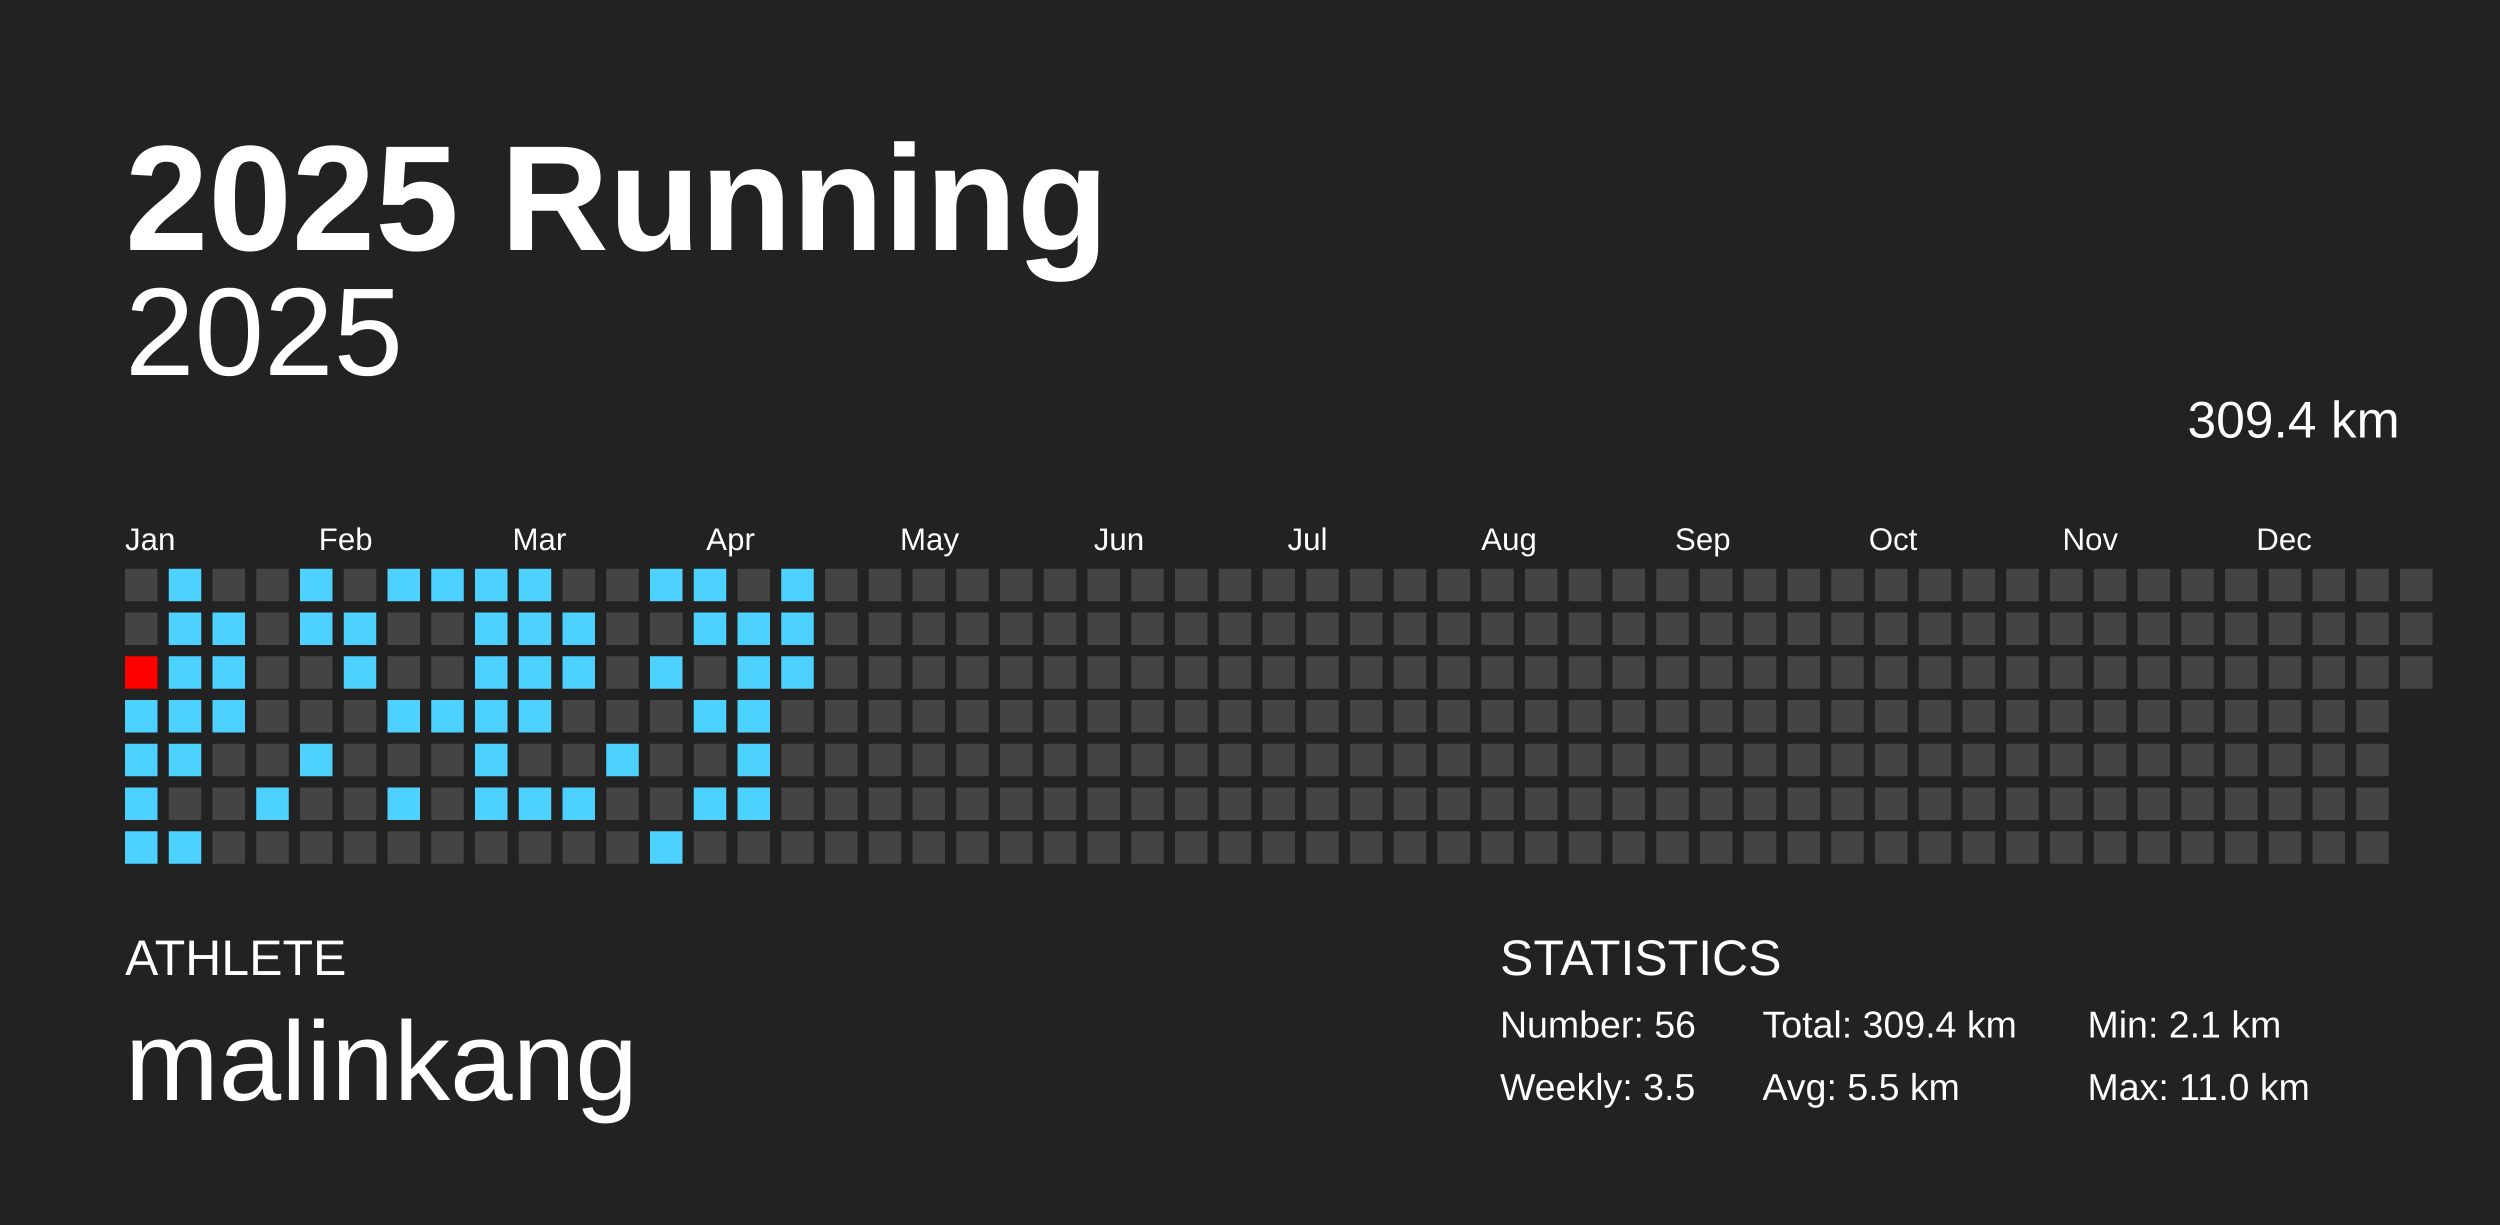
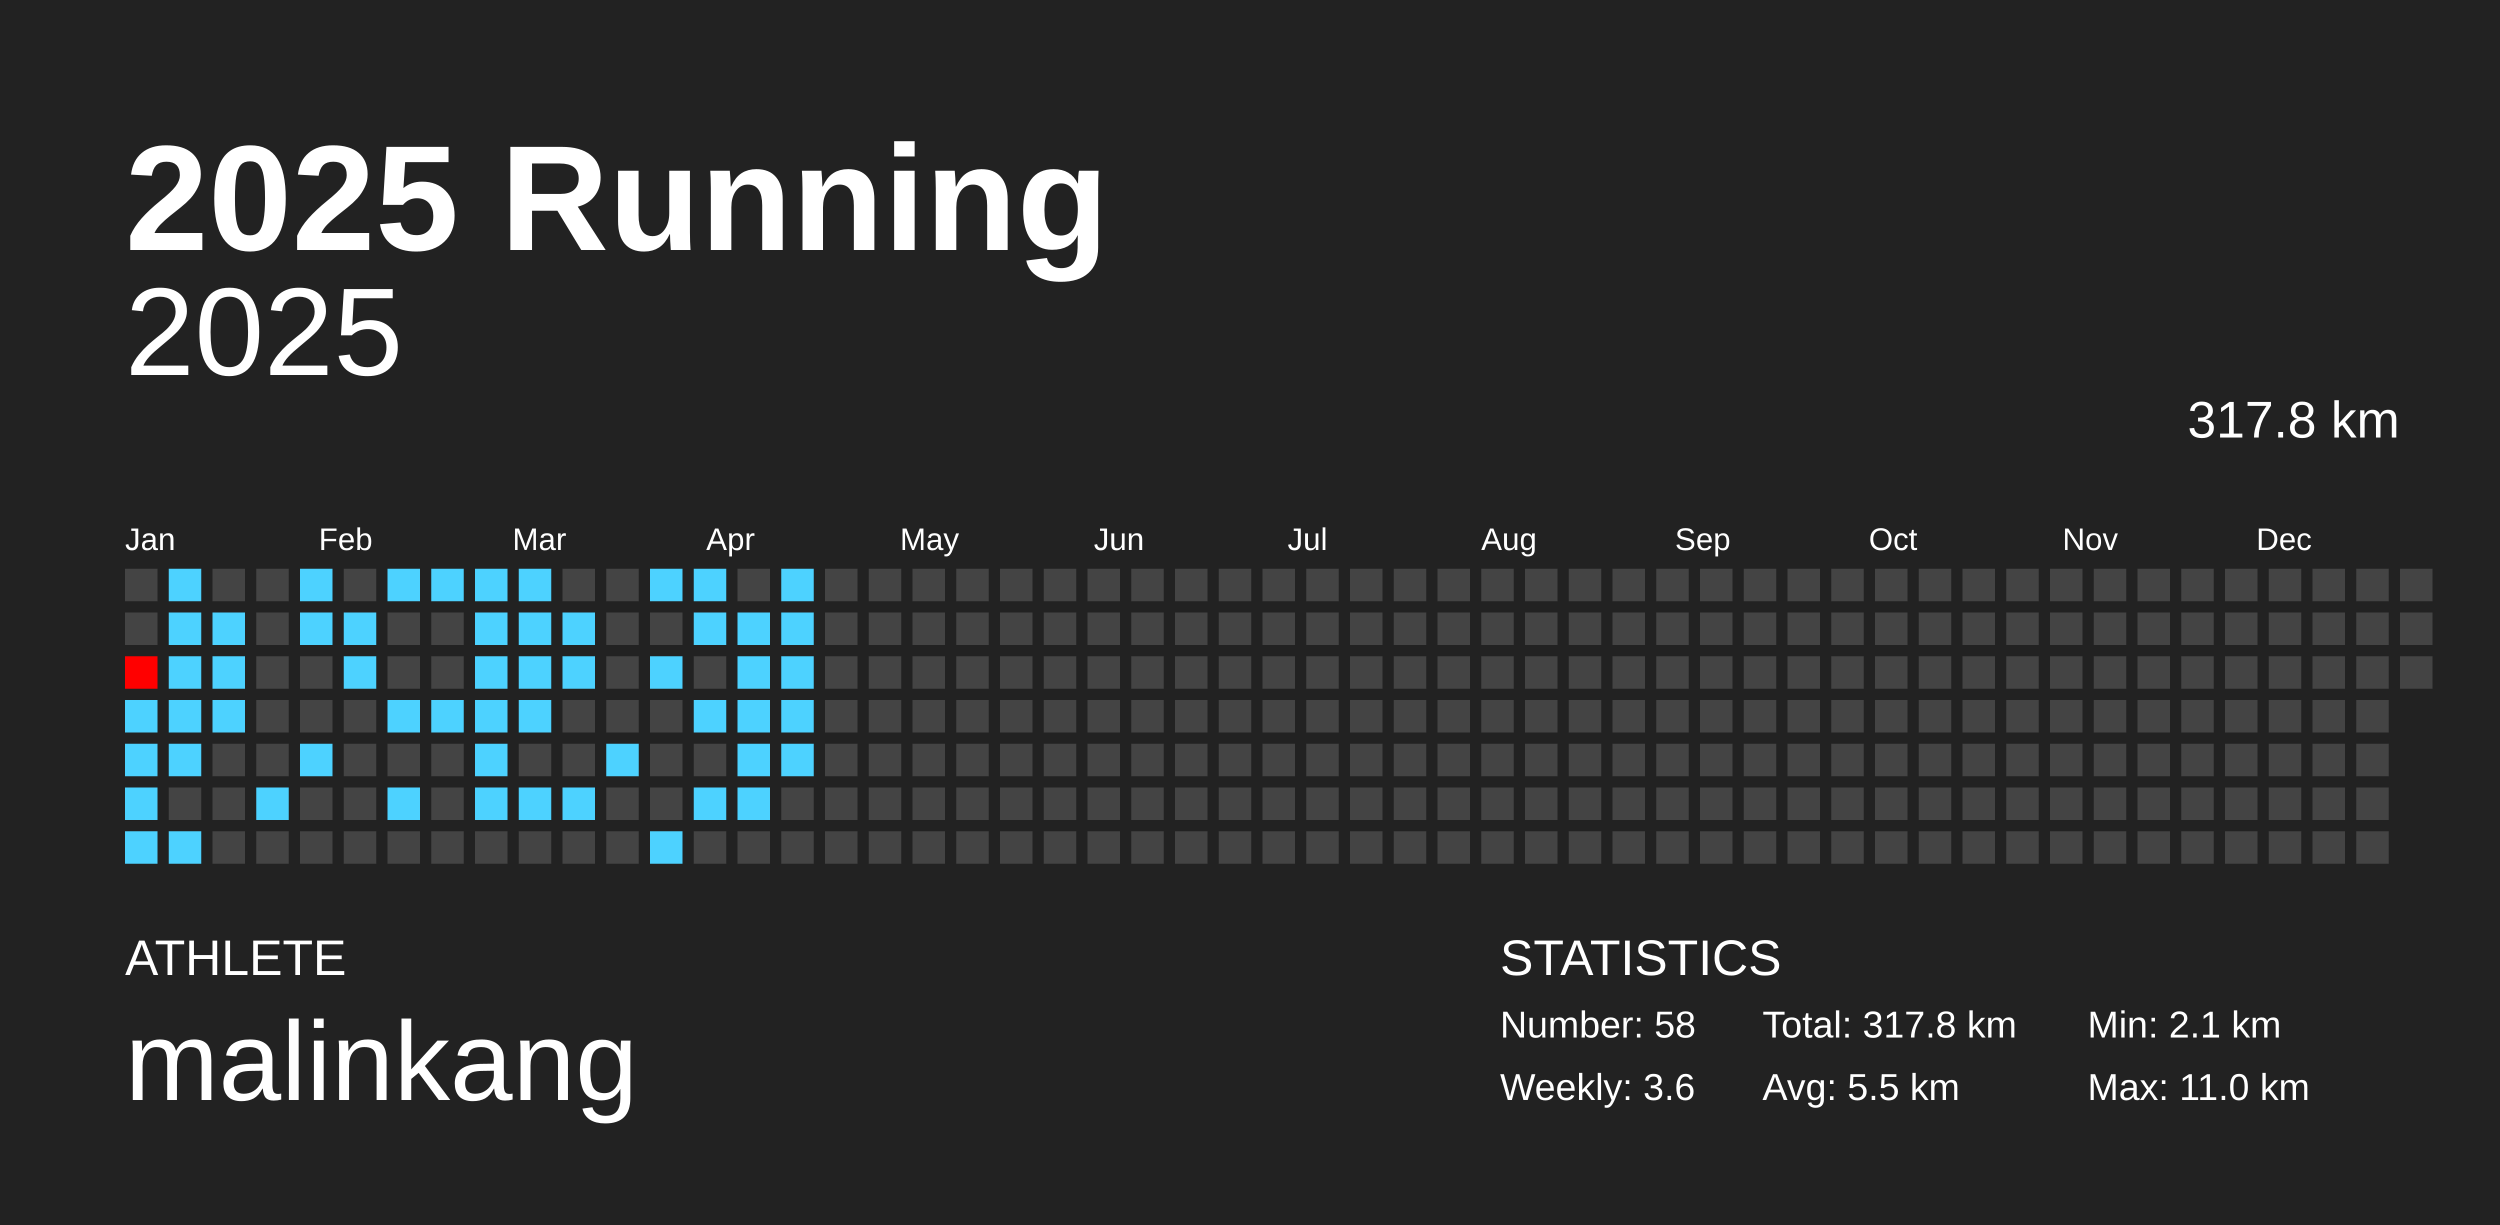
<svg xmlns="http://www.w3.org/2000/svg" baseProfile="full" height="98mm" version="1.1" viewBox="0,0,200,98" width="200mm">
  <defs />
  <rect fill="#222222" height="98" width="200" x="0" y="0" />
  <text fill="#FFFFFF" style="font-size:12px; font-family:Arial; font-weight:bold;" x="10" y="20">2025 Running</text>
  <text fill="#FFFFFF" style="font-size:4px; font-family:Arial" x="10" y="78">ATHLETE</text>
  <text fill="#FFFFFF" style="font-size:9px; font-family:Arial" x="10" y="88">malinkang</text>
  <text fill="#FFFFFF" style="font-size:4px; font-family:Arial" x="120" y="78">STATISTICS</text>
-   <text fill="#FFFFFF" style="font-size:3px; font-family:Arial" x="120" y="83">Number: 56</text>
-   <text fill="#FFFFFF" style="font-size:3px; font-family:Arial" x="120" y="88">Weekly: 3.5</text>
-   <text fill="#FFFFFF" style="font-size:3px; font-family:Arial" x="141" y="83">Total: 309.4 km</text>
+   <text fill="#FFFFFF" style="font-size:3px; font-family:Arial" x="120" y="83">Number: 58</text>
+   <text fill="#FFFFFF" style="font-size:3px; font-family:Arial" x="120" y="88">Weekly: 3.6</text>
+   <text fill="#FFFFFF" style="font-size:3px; font-family:Arial" x="141" y="83">Total: 317.8 km</text>
  <text fill="#FFFFFF" style="font-size:3px; font-family:Arial" x="141" y="88">Avg: 5.5 km</text>
  <text fill="#FFFFFF" style="font-size:3px; font-family:Arial" x="167" y="83">Min: 2.1 km</text>
  <text fill="#FFFFFF" style="font-size:3px; font-family:Arial" x="167" y="88">Max: 11.0 km</text>
  <text alignment-baseline="hanging" fill="#FFFFFF" style="font-size:10.0px; font-family:Arial;" x="10" y="30">2025</text>
-   <text alignment-baseline="hanging" fill="#FFFFFF" style="font-size:4.125px; font-family:Arial;" x="175" y="35">309.4 km</text>
+   <text alignment-baseline="hanging" fill="#FFFFFF" style="font-size:4.125px; font-family:Arial;" x="175" y="35">317.8 km</text>
  <text fill="#FFFFFF" style="font-size:2.5px; font-family:Arial" x="10.0" y="44">Jan</text>
  <text fill="#FFFFFF" style="font-size:2.5px; font-family:Arial" x="25.5" y="44">Feb</text>
  <text fill="#FFFFFF" style="font-size:2.5px; font-family:Arial" x="41.0" y="44">Mar</text>
  <text fill="#FFFFFF" style="font-size:2.5px; font-family:Arial" x="56.5" y="44">Apr</text>
  <text fill="#FFFFFF" style="font-size:2.5px; font-family:Arial" x="72.0" y="44">May</text>
  <text fill="#FFFFFF" style="font-size:2.5px; font-family:Arial" x="87.5" y="44">Jun</text>
  <text fill="#FFFFFF" style="font-size:2.5px; font-family:Arial" x="103.0" y="44">Jul</text>
  <text fill="#FFFFFF" style="font-size:2.5px; font-family:Arial" x="118.5" y="44">Aug</text>
  <text fill="#FFFFFF" style="font-size:2.5px; font-family:Arial" x="134.0" y="44">Sep</text>
  <text fill="#FFFFFF" style="font-size:2.5px; font-family:Arial" x="149.5" y="44">Oct</text>
  <text fill="#FFFFFF" style="font-size:2.5px; font-family:Arial" x="165.0" y="44">Nov</text>
  <text fill="#FFFFFF" style="font-size:2.5px; font-family:Arial" x="180.5" y="44">Dec</text>
  <rect fill="#444444" height="2.6" width="2.6" x="10.0" y="45.5" />
  <rect fill="#444444" height="2.6" width="2.6" x="10.0" y="49.0" />
  <rect fill="#ff0000" height="2.6" width="2.6" x="10.0" y="52.5" />
  <rect fill="#4dd2ff" height="2.6" width="2.6" x="10.0" y="56.0" />
  <rect fill="#4dd2ff" height="2.6" width="2.6" x="10.0" y="59.5" />
  <rect fill="#4dd2ff" height="2.6" width="2.6" x="10.0" y="63.0" />
  <rect fill="#4dd2ff" height="2.6" width="2.6" x="10.0" y="66.5" />
  <rect fill="#4dd2ff" height="2.6" width="2.6" x="13.5" y="45.5" />
  <rect fill="#4dd2ff" height="2.6" width="2.6" x="13.5" y="49.0" />
  <rect fill="#4dd2ff" height="2.6" width="2.6" x="13.5" y="52.5" />
  <rect fill="#4dd2ff" height="2.6" width="2.6" x="13.5" y="56.0" />
  <rect fill="#4dd2ff" height="2.6" width="2.6" x="13.5" y="59.5" />
  <rect fill="#444444" height="2.6" width="2.6" x="13.5" y="63.0" />
  <rect fill="#4dd2ff" height="2.6" width="2.6" x="13.5" y="66.5" />
  <rect fill="#444444" height="2.6" width="2.6" x="17.0" y="45.5" />
  <rect fill="#4dd2ff" height="2.6" width="2.6" x="17.0" y="49.0" />
  <rect fill="#4dd2ff" height="2.6" width="2.6" x="17.0" y="52.5" />
  <rect fill="#4dd2ff" height="2.6" width="2.6" x="17.0" y="56.0" />
  <rect fill="#444444" height="2.6" width="2.6" x="17.0" y="59.5" />
  <rect fill="#444444" height="2.6" width="2.6" x="17.0" y="63.0" />
  <rect fill="#444444" height="2.6" width="2.6" x="17.0" y="66.5" />
  <rect fill="#444444" height="2.6" width="2.6" x="20.5" y="45.5" />
  <rect fill="#444444" height="2.6" width="2.6" x="20.5" y="49.0" />
  <rect fill="#444444" height="2.6" width="2.6" x="20.5" y="52.5" />
  <rect fill="#444444" height="2.6" width="2.6" x="20.5" y="56.0" />
  <rect fill="#444444" height="2.6" width="2.6" x="20.5" y="59.5" />
  <rect fill="#4dd2ff" height="2.6" width="2.6" x="20.5" y="63.0" />
  <rect fill="#444444" height="2.6" width="2.6" x="20.5" y="66.5" />
  <rect fill="#4dd2ff" height="2.6" width="2.6" x="24.0" y="45.5" />
  <rect fill="#4dd2ff" height="2.6" width="2.6" x="24.0" y="49.0" />
  <rect fill="#444444" height="2.6" width="2.6" x="24.0" y="52.5" />
  <rect fill="#444444" height="2.6" width="2.6" x="24.0" y="56.0" />
  <rect fill="#4dd2ff" height="2.6" width="2.6" x="24.0" y="59.5" />
  <rect fill="#444444" height="2.6" width="2.6" x="24.0" y="63.0" />
  <rect fill="#444444" height="2.6" width="2.6" x="24.0" y="66.5" />
  <rect fill="#444444" height="2.6" width="2.6" x="27.5" y="45.5" />
  <rect fill="#4dd2ff" height="2.6" width="2.6" x="27.5" y="49.0" />
  <rect fill="#4dd2ff" height="2.6" width="2.6" x="27.5" y="52.5" />
  <rect fill="#444444" height="2.6" width="2.6" x="27.5" y="56.0" />
  <rect fill="#444444" height="2.6" width="2.6" x="27.5" y="59.5" />
  <rect fill="#444444" height="2.6" width="2.6" x="27.5" y="63.0" />
  <rect fill="#444444" height="2.6" width="2.6" x="27.5" y="66.5" />
  <rect fill="#4dd2ff" height="2.6" width="2.6" x="31.0" y="45.5" />
  <rect fill="#444444" height="2.6" width="2.6" x="31.0" y="49.0" />
  <rect fill="#444444" height="2.6" width="2.6" x="31.0" y="52.5" />
  <rect fill="#4dd2ff" height="2.6" width="2.6" x="31.0" y="56.0" />
  <rect fill="#444444" height="2.6" width="2.6" x="31.0" y="59.5" />
  <rect fill="#4dd2ff" height="2.6" width="2.6" x="31.0" y="63.0" />
  <rect fill="#444444" height="2.6" width="2.6" x="31.0" y="66.5" />
  <rect fill="#4dd2ff" height="2.6" width="2.6" x="34.5" y="45.5" />
  <rect fill="#444444" height="2.6" width="2.6" x="34.5" y="49.0" />
  <rect fill="#444444" height="2.6" width="2.6" x="34.5" y="52.5" />
  <rect fill="#4dd2ff" height="2.6" width="2.6" x="34.5" y="56.0" />
  <rect fill="#444444" height="2.6" width="2.6" x="34.5" y="59.5" />
  <rect fill="#444444" height="2.6" width="2.6" x="34.5" y="63.0" />
  <rect fill="#444444" height="2.6" width="2.6" x="34.5" y="66.5" />
  <rect fill="#4dd2ff" height="2.6" width="2.6" x="38.0" y="45.5" />
  <rect fill="#4dd2ff" height="2.6" width="2.6" x="38.0" y="49.0" />
  <rect fill="#4dd2ff" height="2.6" width="2.6" x="38.0" y="52.5" />
  <rect fill="#4dd2ff" height="2.6" width="2.6" x="38.0" y="56.0" />
  <rect fill="#4dd2ff" height="2.6" width="2.6" x="38.0" y="59.5" />
  <rect fill="#4dd2ff" height="2.6" width="2.6" x="38.0" y="63.0" />
  <rect fill="#444444" height="2.6" width="2.6" x="38.0" y="66.5" />
  <rect fill="#4dd2ff" height="2.6" width="2.6" x="41.5" y="45.5" />
  <rect fill="#4dd2ff" height="2.6" width="2.6" x="41.5" y="49.0" />
  <rect fill="#4dd2ff" height="2.6" width="2.6" x="41.5" y="52.5" />
  <rect fill="#4dd2ff" height="2.6" width="2.6" x="41.5" y="56.0" />
  <rect fill="#444444" height="2.6" width="2.6" x="41.5" y="59.5" />
  <rect fill="#4dd2ff" height="2.6" width="2.6" x="41.5" y="63.0" />
  <rect fill="#444444" height="2.6" width="2.6" x="41.5" y="66.5" />
  <rect fill="#444444" height="2.6" width="2.6" x="45.0" y="45.5" />
  <rect fill="#4dd2ff" height="2.6" width="2.6" x="45.0" y="49.0" />
  <rect fill="#4dd2ff" height="2.6" width="2.6" x="45.0" y="52.5" />
  <rect fill="#444444" height="2.6" width="2.6" x="45.0" y="56.0" />
  <rect fill="#444444" height="2.6" width="2.6" x="45.0" y="59.5" />
  <rect fill="#4dd2ff" height="2.6" width="2.6" x="45.0" y="63.0" />
  <rect fill="#444444" height="2.6" width="2.6" x="45.0" y="66.5" />
  <rect fill="#444444" height="2.6" width="2.6" x="48.5" y="45.5" />
  <rect fill="#444444" height="2.6" width="2.6" x="48.5" y="49.0" />
  <rect fill="#444444" height="2.6" width="2.6" x="48.5" y="52.5" />
  <rect fill="#444444" height="2.6" width="2.6" x="48.5" y="56.0" />
  <rect fill="#4dd2ff" height="2.6" width="2.6" x="48.5" y="59.5" />
  <rect fill="#444444" height="2.6" width="2.6" x="48.5" y="63.0" />
  <rect fill="#444444" height="2.6" width="2.6" x="48.5" y="66.5" />
  <rect fill="#4dd2ff" height="2.6" width="2.6" x="52.0" y="45.5" />
  <rect fill="#444444" height="2.6" width="2.6" x="52.0" y="49.0" />
  <rect fill="#4dd2ff" height="2.6" width="2.6" x="52.0" y="52.5" />
  <rect fill="#444444" height="2.6" width="2.6" x="52.0" y="56.0" />
  <rect fill="#444444" height="2.6" width="2.6" x="52.0" y="59.5" />
  <rect fill="#444444" height="2.6" width="2.6" x="52.0" y="63.0" />
  <rect fill="#4dd2ff" height="2.6" width="2.6" x="52.0" y="66.5" />
  <rect fill="#4dd2ff" height="2.6" width="2.6" x="55.5" y="45.5" />
  <rect fill="#4dd2ff" height="2.6" width="2.6" x="55.5" y="49.0" />
  <rect fill="#444444" height="2.6" width="2.6" x="55.5" y="52.5" />
  <rect fill="#4dd2ff" height="2.6" width="2.6" x="55.5" y="56.0" />
  <rect fill="#444444" height="2.6" width="2.6" x="55.5" y="59.5" />
  <rect fill="#4dd2ff" height="2.6" width="2.6" x="55.5" y="63.0" />
  <rect fill="#444444" height="2.6" width="2.6" x="55.5" y="66.5" />
  <rect fill="#444444" height="2.6" width="2.6" x="59.0" y="45.5" />
  <rect fill="#4dd2ff" height="2.6" width="2.6" x="59.0" y="49.0" />
  <rect fill="#4dd2ff" height="2.6" width="2.6" x="59.0" y="52.5" />
  <rect fill="#4dd2ff" height="2.6" width="2.6" x="59.0" y="56.0" />
  <rect fill="#4dd2ff" height="2.6" width="2.6" x="59.0" y="59.5" />
  <rect fill="#4dd2ff" height="2.6" width="2.6" x="59.0" y="63.0" />
  <rect fill="#444444" height="2.6" width="2.6" x="59.0" y="66.5" />
  <rect fill="#4dd2ff" height="2.6" width="2.6" x="62.5" y="45.5" />
  <rect fill="#4dd2ff" height="2.6" width="2.6" x="62.5" y="49.0" />
  <rect fill="#4dd2ff" height="2.6" width="2.6" x="62.5" y="52.5" />
-   <rect fill="#444444" height="2.6" width="2.6" x="62.5" y="56.0" />
-   <rect fill="#444444" height="2.6" width="2.6" x="62.5" y="59.5" />
+   <rect fill="#4dd2ff" height="2.6" width="2.6" x="62.5" y="56.0" />
+   <rect fill="#4dd2ff" height="2.6" width="2.6" x="62.5" y="59.5" />
  <rect fill="#444444" height="2.6" width="2.6" x="62.5" y="63.0" />
  <rect fill="#444444" height="2.6" width="2.6" x="62.5" y="66.5" />
  <rect fill="#444444" height="2.6" width="2.6" x="66.0" y="45.5" />
  <rect fill="#444444" height="2.6" width="2.6" x="66.0" y="49.0" />
  <rect fill="#444444" height="2.6" width="2.6" x="66.0" y="52.5" />
  <rect fill="#444444" height="2.6" width="2.6" x="66.0" y="56.0" />
  <rect fill="#444444" height="2.6" width="2.6" x="66.0" y="59.5" />
  <rect fill="#444444" height="2.6" width="2.6" x="66.0" y="63.0" />
  <rect fill="#444444" height="2.6" width="2.6" x="66.0" y="66.5" />
  <rect fill="#444444" height="2.6" width="2.6" x="69.5" y="45.5" />
  <rect fill="#444444" height="2.6" width="2.6" x="69.5" y="49.0" />
  <rect fill="#444444" height="2.6" width="2.6" x="69.5" y="52.5" />
  <rect fill="#444444" height="2.6" width="2.6" x="69.5" y="56.0" />
  <rect fill="#444444" height="2.6" width="2.6" x="69.5" y="59.5" />
  <rect fill="#444444" height="2.6" width="2.6" x="69.5" y="63.0" />
  <rect fill="#444444" height="2.6" width="2.6" x="69.5" y="66.5" />
  <rect fill="#444444" height="2.6" width="2.6" x="73.0" y="45.5" />
  <rect fill="#444444" height="2.6" width="2.6" x="73.0" y="49.0" />
  <rect fill="#444444" height="2.6" width="2.6" x="73.0" y="52.5" />
  <rect fill="#444444" height="2.6" width="2.6" x="73.0" y="56.0" />
  <rect fill="#444444" height="2.6" width="2.6" x="73.0" y="59.5" />
  <rect fill="#444444" height="2.6" width="2.6" x="73.0" y="63.0" />
  <rect fill="#444444" height="2.6" width="2.6" x="73.0" y="66.5" />
  <rect fill="#444444" height="2.6" width="2.6" x="76.5" y="45.5" />
  <rect fill="#444444" height="2.6" width="2.6" x="76.5" y="49.0" />
  <rect fill="#444444" height="2.6" width="2.6" x="76.5" y="52.5" />
  <rect fill="#444444" height="2.6" width="2.6" x="76.5" y="56.0" />
  <rect fill="#444444" height="2.6" width="2.6" x="76.5" y="59.5" />
  <rect fill="#444444" height="2.6" width="2.6" x="76.5" y="63.0" />
  <rect fill="#444444" height="2.6" width="2.6" x="76.5" y="66.5" />
  <rect fill="#444444" height="2.6" width="2.6" x="80.0" y="45.5" />
  <rect fill="#444444" height="2.6" width="2.6" x="80.0" y="49.0" />
  <rect fill="#444444" height="2.6" width="2.6" x="80.0" y="52.5" />
  <rect fill="#444444" height="2.6" width="2.6" x="80.0" y="56.0" />
  <rect fill="#444444" height="2.6" width="2.6" x="80.0" y="59.5" />
  <rect fill="#444444" height="2.6" width="2.6" x="80.0" y="63.0" />
  <rect fill="#444444" height="2.6" width="2.6" x="80.0" y="66.5" />
  <rect fill="#444444" height="2.6" width="2.6" x="83.5" y="45.5" />
  <rect fill="#444444" height="2.6" width="2.6" x="83.5" y="49.0" />
  <rect fill="#444444" height="2.6" width="2.6" x="83.5" y="52.5" />
  <rect fill="#444444" height="2.6" width="2.6" x="83.5" y="56.0" />
  <rect fill="#444444" height="2.6" width="2.6" x="83.5" y="59.5" />
  <rect fill="#444444" height="2.6" width="2.6" x="83.5" y="63.0" />
  <rect fill="#444444" height="2.6" width="2.6" x="83.5" y="66.5" />
  <rect fill="#444444" height="2.6" width="2.6" x="87.0" y="45.5" />
  <rect fill="#444444" height="2.6" width="2.6" x="87.0" y="49.0" />
  <rect fill="#444444" height="2.6" width="2.6" x="87.0" y="52.5" />
  <rect fill="#444444" height="2.6" width="2.6" x="87.0" y="56.0" />
  <rect fill="#444444" height="2.6" width="2.6" x="87.0" y="59.5" />
  <rect fill="#444444" height="2.6" width="2.6" x="87.0" y="63.0" />
  <rect fill="#444444" height="2.6" width="2.6" x="87.0" y="66.5" />
  <rect fill="#444444" height="2.6" width="2.6" x="90.5" y="45.5" />
  <rect fill="#444444" height="2.6" width="2.6" x="90.5" y="49.0" />
  <rect fill="#444444" height="2.6" width="2.6" x="90.5" y="52.5" />
  <rect fill="#444444" height="2.6" width="2.6" x="90.5" y="56.0" />
  <rect fill="#444444" height="2.6" width="2.6" x="90.5" y="59.5" />
  <rect fill="#444444" height="2.6" width="2.6" x="90.5" y="63.0" />
  <rect fill="#444444" height="2.6" width="2.6" x="90.5" y="66.5" />
  <rect fill="#444444" height="2.6" width="2.6" x="94.0" y="45.5" />
  <rect fill="#444444" height="2.6" width="2.6" x="94.0" y="49.0" />
  <rect fill="#444444" height="2.6" width="2.6" x="94.0" y="52.5" />
  <rect fill="#444444" height="2.6" width="2.6" x="94.0" y="56.0" />
  <rect fill="#444444" height="2.6" width="2.6" x="94.0" y="59.5" />
  <rect fill="#444444" height="2.6" width="2.6" x="94.0" y="63.0" />
  <rect fill="#444444" height="2.6" width="2.6" x="94.0" y="66.5" />
  <rect fill="#444444" height="2.6" width="2.6" x="97.5" y="45.5" />
  <rect fill="#444444" height="2.6" width="2.6" x="97.5" y="49.0" />
  <rect fill="#444444" height="2.6" width="2.6" x="97.5" y="52.5" />
  <rect fill="#444444" height="2.6" width="2.6" x="97.5" y="56.0" />
  <rect fill="#444444" height="2.6" width="2.6" x="97.5" y="59.5" />
  <rect fill="#444444" height="2.6" width="2.6" x="97.5" y="63.0" />
  <rect fill="#444444" height="2.6" width="2.6" x="97.5" y="66.5" />
  <rect fill="#444444" height="2.6" width="2.6" x="101.0" y="45.5" />
  <rect fill="#444444" height="2.6" width="2.6" x="101.0" y="49.0" />
  <rect fill="#444444" height="2.6" width="2.6" x="101.0" y="52.5" />
  <rect fill="#444444" height="2.6" width="2.6" x="101.0" y="56.0" />
  <rect fill="#444444" height="2.6" width="2.6" x="101.0" y="59.5" />
  <rect fill="#444444" height="2.6" width="2.6" x="101.0" y="63.0" />
  <rect fill="#444444" height="2.6" width="2.6" x="101.0" y="66.5" />
  <rect fill="#444444" height="2.6" width="2.6" x="104.5" y="45.5" />
  <rect fill="#444444" height="2.6" width="2.6" x="104.5" y="49.0" />
  <rect fill="#444444" height="2.6" width="2.6" x="104.5" y="52.5" />
  <rect fill="#444444" height="2.6" width="2.6" x="104.5" y="56.0" />
  <rect fill="#444444" height="2.6" width="2.6" x="104.5" y="59.5" />
  <rect fill="#444444" height="2.6" width="2.6" x="104.5" y="63.0" />
  <rect fill="#444444" height="2.6" width="2.6" x="104.5" y="66.5" />
  <rect fill="#444444" height="2.6" width="2.6" x="108.0" y="45.5" />
  <rect fill="#444444" height="2.6" width="2.6" x="108.0" y="49.0" />
  <rect fill="#444444" height="2.6" width="2.6" x="108.0" y="52.5" />
  <rect fill="#444444" height="2.6" width="2.6" x="108.0" y="56.0" />
  <rect fill="#444444" height="2.6" width="2.6" x="108.0" y="59.5" />
  <rect fill="#444444" height="2.6" width="2.6" x="108.0" y="63.0" />
  <rect fill="#444444" height="2.6" width="2.6" x="108.0" y="66.5" />
  <rect fill="#444444" height="2.6" width="2.6" x="111.5" y="45.5" />
  <rect fill="#444444" height="2.6" width="2.6" x="111.5" y="49.0" />
  <rect fill="#444444" height="2.6" width="2.6" x="111.5" y="52.5" />
  <rect fill="#444444" height="2.6" width="2.6" x="111.5" y="56.0" />
  <rect fill="#444444" height="2.6" width="2.6" x="111.5" y="59.5" />
  <rect fill="#444444" height="2.6" width="2.6" x="111.5" y="63.0" />
  <rect fill="#444444" height="2.6" width="2.6" x="111.5" y="66.5" />
  <rect fill="#444444" height="2.6" width="2.6" x="115.0" y="45.5" />
  <rect fill="#444444" height="2.6" width="2.6" x="115.0" y="49.0" />
  <rect fill="#444444" height="2.6" width="2.6" x="115.0" y="52.5" />
  <rect fill="#444444" height="2.6" width="2.6" x="115.0" y="56.0" />
  <rect fill="#444444" height="2.6" width="2.6" x="115.0" y="59.5" />
  <rect fill="#444444" height="2.6" width="2.6" x="115.0" y="63.0" />
  <rect fill="#444444" height="2.6" width="2.6" x="115.0" y="66.5" />
  <rect fill="#444444" height="2.6" width="2.6" x="118.5" y="45.5" />
  <rect fill="#444444" height="2.6" width="2.6" x="118.5" y="49.0" />
  <rect fill="#444444" height="2.6" width="2.6" x="118.5" y="52.5" />
  <rect fill="#444444" height="2.6" width="2.6" x="118.5" y="56.0" />
  <rect fill="#444444" height="2.6" width="2.6" x="118.5" y="59.5" />
  <rect fill="#444444" height="2.6" width="2.6" x="118.5" y="63.0" />
  <rect fill="#444444" height="2.6" width="2.6" x="118.5" y="66.5" />
  <rect fill="#444444" height="2.6" width="2.6" x="122.0" y="45.5" />
  <rect fill="#444444" height="2.6" width="2.6" x="122.0" y="49.0" />
  <rect fill="#444444" height="2.6" width="2.6" x="122.0" y="52.5" />
  <rect fill="#444444" height="2.6" width="2.6" x="122.0" y="56.0" />
  <rect fill="#444444" height="2.6" width="2.6" x="122.0" y="59.5" />
  <rect fill="#444444" height="2.6" width="2.6" x="122.0" y="63.0" />
  <rect fill="#444444" height="2.6" width="2.6" x="122.0" y="66.5" />
  <rect fill="#444444" height="2.6" width="2.6" x="125.5" y="45.5" />
  <rect fill="#444444" height="2.6" width="2.6" x="125.5" y="49.0" />
  <rect fill="#444444" height="2.6" width="2.6" x="125.5" y="52.5" />
  <rect fill="#444444" height="2.6" width="2.6" x="125.5" y="56.0" />
  <rect fill="#444444" height="2.6" width="2.6" x="125.5" y="59.5" />
  <rect fill="#444444" height="2.6" width="2.6" x="125.5" y="63.0" />
  <rect fill="#444444" height="2.6" width="2.6" x="125.5" y="66.5" />
  <rect fill="#444444" height="2.6" width="2.6" x="129.0" y="45.5" />
  <rect fill="#444444" height="2.6" width="2.6" x="129.0" y="49.0" />
  <rect fill="#444444" height="2.6" width="2.6" x="129.0" y="52.5" />
  <rect fill="#444444" height="2.6" width="2.6" x="129.0" y="56.0" />
  <rect fill="#444444" height="2.6" width="2.6" x="129.0" y="59.5" />
  <rect fill="#444444" height="2.6" width="2.6" x="129.0" y="63.0" />
  <rect fill="#444444" height="2.6" width="2.6" x="129.0" y="66.5" />
  <rect fill="#444444" height="2.6" width="2.6" x="132.5" y="45.5" />
  <rect fill="#444444" height="2.6" width="2.6" x="132.5" y="49.0" />
  <rect fill="#444444" height="2.6" width="2.6" x="132.5" y="52.5" />
  <rect fill="#444444" height="2.6" width="2.6" x="132.5" y="56.0" />
  <rect fill="#444444" height="2.6" width="2.6" x="132.5" y="59.5" />
  <rect fill="#444444" height="2.6" width="2.6" x="132.5" y="63.0" />
  <rect fill="#444444" height="2.6" width="2.6" x="132.5" y="66.5" />
  <rect fill="#444444" height="2.6" width="2.6" x="136.0" y="45.5" />
  <rect fill="#444444" height="2.6" width="2.6" x="136.0" y="49.0" />
  <rect fill="#444444" height="2.6" width="2.6" x="136.0" y="52.5" />
  <rect fill="#444444" height="2.6" width="2.6" x="136.0" y="56.0" />
  <rect fill="#444444" height="2.6" width="2.6" x="136.0" y="59.5" />
  <rect fill="#444444" height="2.6" width="2.6" x="136.0" y="63.0" />
  <rect fill="#444444" height="2.6" width="2.6" x="136.0" y="66.5" />
  <rect fill="#444444" height="2.6" width="2.6" x="139.5" y="45.5" />
  <rect fill="#444444" height="2.6" width="2.6" x="139.5" y="49.0" />
  <rect fill="#444444" height="2.6" width="2.6" x="139.5" y="52.5" />
  <rect fill="#444444" height="2.6" width="2.6" x="139.5" y="56.0" />
  <rect fill="#444444" height="2.6" width="2.6" x="139.5" y="59.5" />
  <rect fill="#444444" height="2.6" width="2.6" x="139.5" y="63.0" />
  <rect fill="#444444" height="2.6" width="2.6" x="139.5" y="66.5" />
  <rect fill="#444444" height="2.6" width="2.6" x="143.0" y="45.5" />
  <rect fill="#444444" height="2.6" width="2.6" x="143.0" y="49.0" />
  <rect fill="#444444" height="2.6" width="2.6" x="143.0" y="52.5" />
  <rect fill="#444444" height="2.6" width="2.6" x="143.0" y="56.0" />
  <rect fill="#444444" height="2.6" width="2.6" x="143.0" y="59.5" />
  <rect fill="#444444" height="2.6" width="2.6" x="143.0" y="63.0" />
  <rect fill="#444444" height="2.6" width="2.6" x="143.0" y="66.5" />
  <rect fill="#444444" height="2.6" width="2.6" x="146.5" y="45.5" />
  <rect fill="#444444" height="2.6" width="2.6" x="146.5" y="49.0" />
  <rect fill="#444444" height="2.6" width="2.6" x="146.5" y="52.5" />
  <rect fill="#444444" height="2.6" width="2.6" x="146.5" y="56.0" />
  <rect fill="#444444" height="2.6" width="2.6" x="146.5" y="59.5" />
  <rect fill="#444444" height="2.6" width="2.6" x="146.5" y="63.0" />
  <rect fill="#444444" height="2.6" width="2.6" x="146.5" y="66.5" />
  <rect fill="#444444" height="2.6" width="2.6" x="150.0" y="45.5" />
  <rect fill="#444444" height="2.6" width="2.6" x="150.0" y="49.0" />
  <rect fill="#444444" height="2.6" width="2.6" x="150.0" y="52.5" />
  <rect fill="#444444" height="2.6" width="2.6" x="150.0" y="56.0" />
  <rect fill="#444444" height="2.6" width="2.6" x="150.0" y="59.5" />
  <rect fill="#444444" height="2.6" width="2.6" x="150.0" y="63.0" />
  <rect fill="#444444" height="2.6" width="2.6" x="150.0" y="66.5" />
  <rect fill="#444444" height="2.6" width="2.6" x="153.5" y="45.5" />
  <rect fill="#444444" height="2.6" width="2.6" x="153.5" y="49.0" />
  <rect fill="#444444" height="2.6" width="2.6" x="153.5" y="52.5" />
  <rect fill="#444444" height="2.6" width="2.6" x="153.5" y="56.0" />
  <rect fill="#444444" height="2.6" width="2.6" x="153.5" y="59.5" />
  <rect fill="#444444" height="2.6" width="2.6" x="153.5" y="63.0" />
  <rect fill="#444444" height="2.6" width="2.6" x="153.5" y="66.5" />
  <rect fill="#444444" height="2.6" width="2.6" x="157.0" y="45.5" />
  <rect fill="#444444" height="2.6" width="2.6" x="157.0" y="49.0" />
  <rect fill="#444444" height="2.6" width="2.6" x="157.0" y="52.5" />
  <rect fill="#444444" height="2.6" width="2.6" x="157.0" y="56.0" />
  <rect fill="#444444" height="2.6" width="2.6" x="157.0" y="59.5" />
  <rect fill="#444444" height="2.6" width="2.6" x="157.0" y="63.0" />
  <rect fill="#444444" height="2.6" width="2.6" x="157.0" y="66.5" />
  <rect fill="#444444" height="2.6" width="2.6" x="160.5" y="45.5" />
  <rect fill="#444444" height="2.6" width="2.6" x="160.5" y="49.0" />
  <rect fill="#444444" height="2.6" width="2.6" x="160.5" y="52.5" />
  <rect fill="#444444" height="2.6" width="2.6" x="160.5" y="56.0" />
  <rect fill="#444444" height="2.6" width="2.6" x="160.5" y="59.5" />
  <rect fill="#444444" height="2.6" width="2.6" x="160.5" y="63.0" />
  <rect fill="#444444" height="2.6" width="2.6" x="160.5" y="66.5" />
  <rect fill="#444444" height="2.6" width="2.6" x="164.0" y="45.5" />
  <rect fill="#444444" height="2.6" width="2.6" x="164.0" y="49.0" />
  <rect fill="#444444" height="2.6" width="2.6" x="164.0" y="52.5" />
  <rect fill="#444444" height="2.6" width="2.6" x="164.0" y="56.0" />
  <rect fill="#444444" height="2.6" width="2.6" x="164.0" y="59.5" />
  <rect fill="#444444" height="2.6" width="2.6" x="164.0" y="63.0" />
  <rect fill="#444444" height="2.6" width="2.6" x="164.0" y="66.5" />
  <rect fill="#444444" height="2.6" width="2.6" x="167.5" y="45.5" />
  <rect fill="#444444" height="2.6" width="2.6" x="167.5" y="49.0" />
  <rect fill="#444444" height="2.6" width="2.6" x="167.5" y="52.5" />
  <rect fill="#444444" height="2.6" width="2.6" x="167.5" y="56.0" />
  <rect fill="#444444" height="2.6" width="2.6" x="167.5" y="59.5" />
  <rect fill="#444444" height="2.6" width="2.6" x="167.5" y="63.0" />
  <rect fill="#444444" height="2.6" width="2.6" x="167.5" y="66.5" />
  <rect fill="#444444" height="2.6" width="2.6" x="171.0" y="45.5" />
  <rect fill="#444444" height="2.6" width="2.6" x="171.0" y="49.0" />
  <rect fill="#444444" height="2.6" width="2.6" x="171.0" y="52.5" />
  <rect fill="#444444" height="2.6" width="2.6" x="171.0" y="56.0" />
  <rect fill="#444444" height="2.6" width="2.6" x="171.0" y="59.5" />
  <rect fill="#444444" height="2.6" width="2.6" x="171.0" y="63.0" />
  <rect fill="#444444" height="2.6" width="2.6" x="171.0" y="66.5" />
  <rect fill="#444444" height="2.6" width="2.6" x="174.5" y="45.5" />
  <rect fill="#444444" height="2.6" width="2.6" x="174.5" y="49.0" />
  <rect fill="#444444" height="2.6" width="2.6" x="174.5" y="52.5" />
  <rect fill="#444444" height="2.6" width="2.6" x="174.5" y="56.0" />
  <rect fill="#444444" height="2.6" width="2.6" x="174.5" y="59.5" />
  <rect fill="#444444" height="2.6" width="2.6" x="174.5" y="63.0" />
  <rect fill="#444444" height="2.6" width="2.6" x="174.5" y="66.5" />
  <rect fill="#444444" height="2.6" width="2.6" x="178.0" y="45.5" />
  <rect fill="#444444" height="2.6" width="2.6" x="178.0" y="49.0" />
  <rect fill="#444444" height="2.6" width="2.6" x="178.0" y="52.5" />
  <rect fill="#444444" height="2.6" width="2.6" x="178.0" y="56.0" />
  <rect fill="#444444" height="2.6" width="2.6" x="178.0" y="59.5" />
  <rect fill="#444444" height="2.6" width="2.6" x="178.0" y="63.0" />
  <rect fill="#444444" height="2.6" width="2.6" x="178.0" y="66.5" />
  <rect fill="#444444" height="2.6" width="2.6" x="181.5" y="45.5" />
  <rect fill="#444444" height="2.6" width="2.6" x="181.5" y="49.0" />
  <rect fill="#444444" height="2.6" width="2.6" x="181.5" y="52.5" />
  <rect fill="#444444" height="2.6" width="2.6" x="181.5" y="56.0" />
  <rect fill="#444444" height="2.6" width="2.6" x="181.5" y="59.5" />
  <rect fill="#444444" height="2.6" width="2.6" x="181.5" y="63.0" />
  <rect fill="#444444" height="2.6" width="2.6" x="181.5" y="66.5" />
  <rect fill="#444444" height="2.6" width="2.6" x="185.0" y="45.5" />
  <rect fill="#444444" height="2.6" width="2.6" x="185.0" y="49.0" />
  <rect fill="#444444" height="2.6" width="2.6" x="185.0" y="52.5" />
  <rect fill="#444444" height="2.6" width="2.6" x="185.0" y="56.0" />
  <rect fill="#444444" height="2.6" width="2.6" x="185.0" y="59.5" />
  <rect fill="#444444" height="2.6" width="2.6" x="185.0" y="63.0" />
  <rect fill="#444444" height="2.6" width="2.6" x="185.0" y="66.5" />
  <rect fill="#444444" height="2.6" width="2.6" x="188.5" y="45.5" />
  <rect fill="#444444" height="2.6" width="2.6" x="188.5" y="49.0" />
  <rect fill="#444444" height="2.6" width="2.6" x="188.5" y="52.5" />
  <rect fill="#444444" height="2.6" width="2.6" x="188.5" y="56.0" />
  <rect fill="#444444" height="2.6" width="2.6" x="188.5" y="59.5" />
  <rect fill="#444444" height="2.6" width="2.6" x="188.5" y="63.0" />
  <rect fill="#444444" height="2.6" width="2.6" x="188.5" y="66.5" />
  <rect fill="#444444" height="2.6" width="2.6" x="192.0" y="45.5" />
  <rect fill="#444444" height="2.6" width="2.6" x="192.0" y="49.0" />
  <rect fill="#444444" height="2.6" width="2.6" x="192.0" y="52.5" />
</svg>
